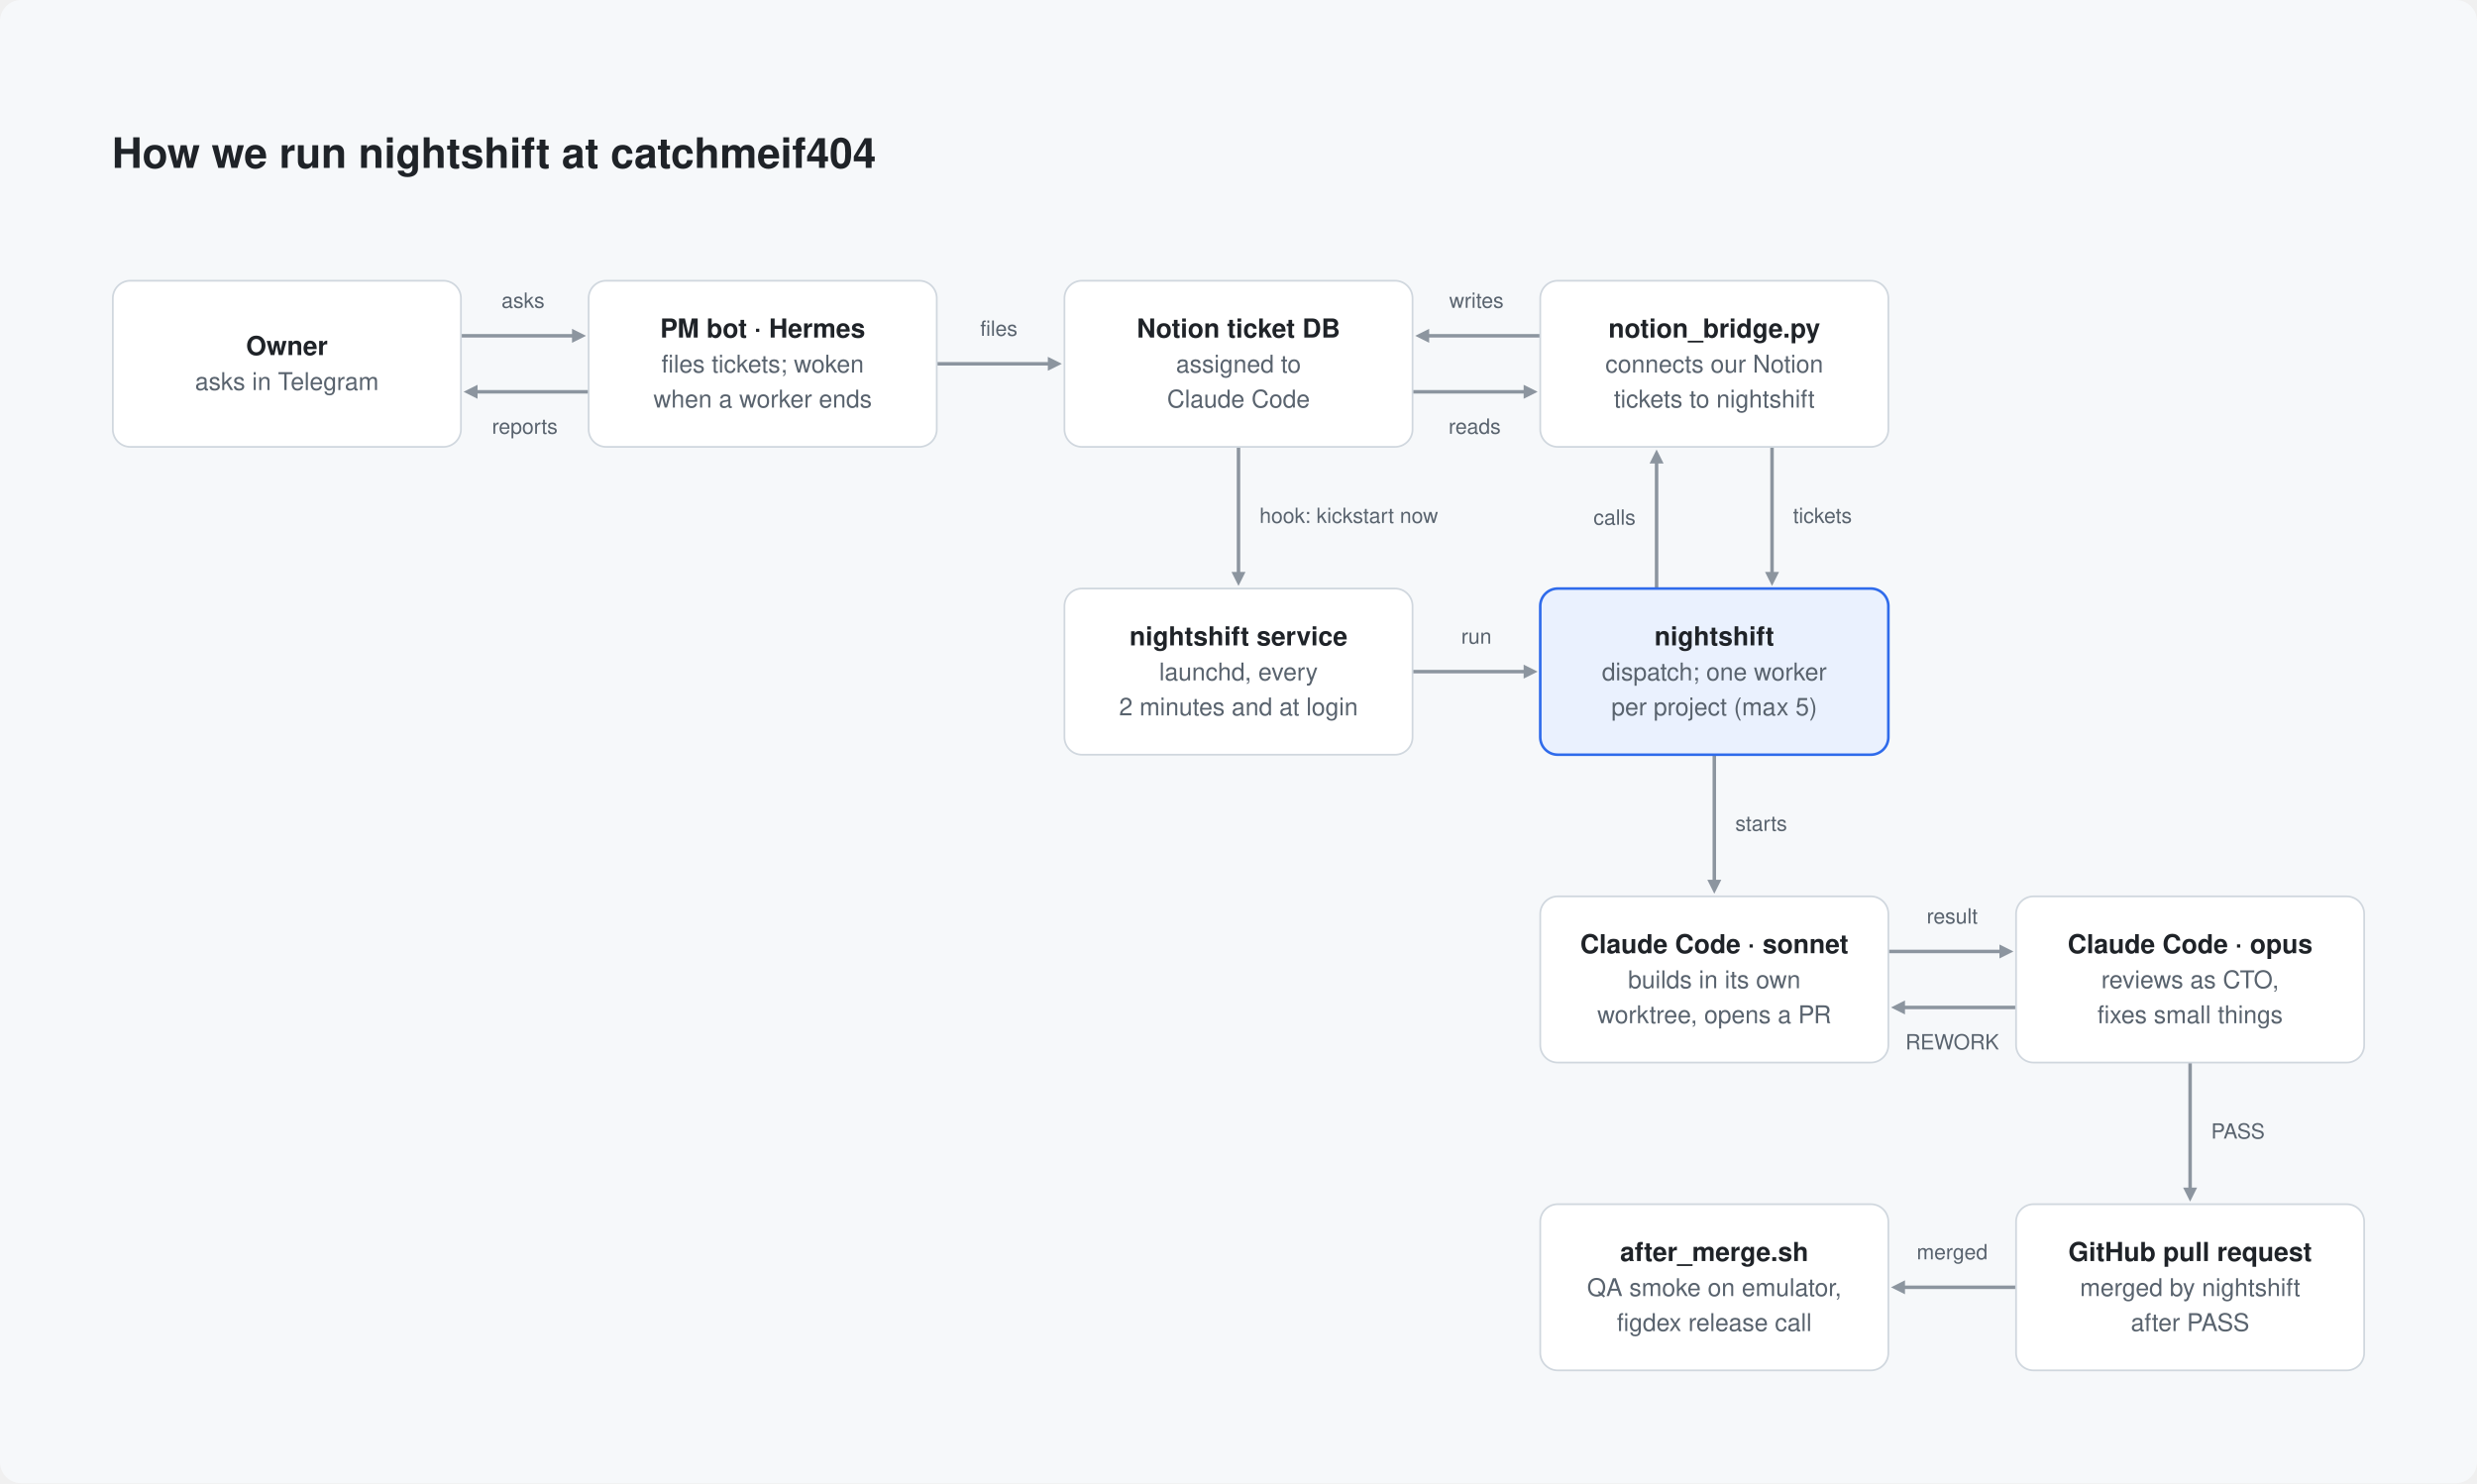
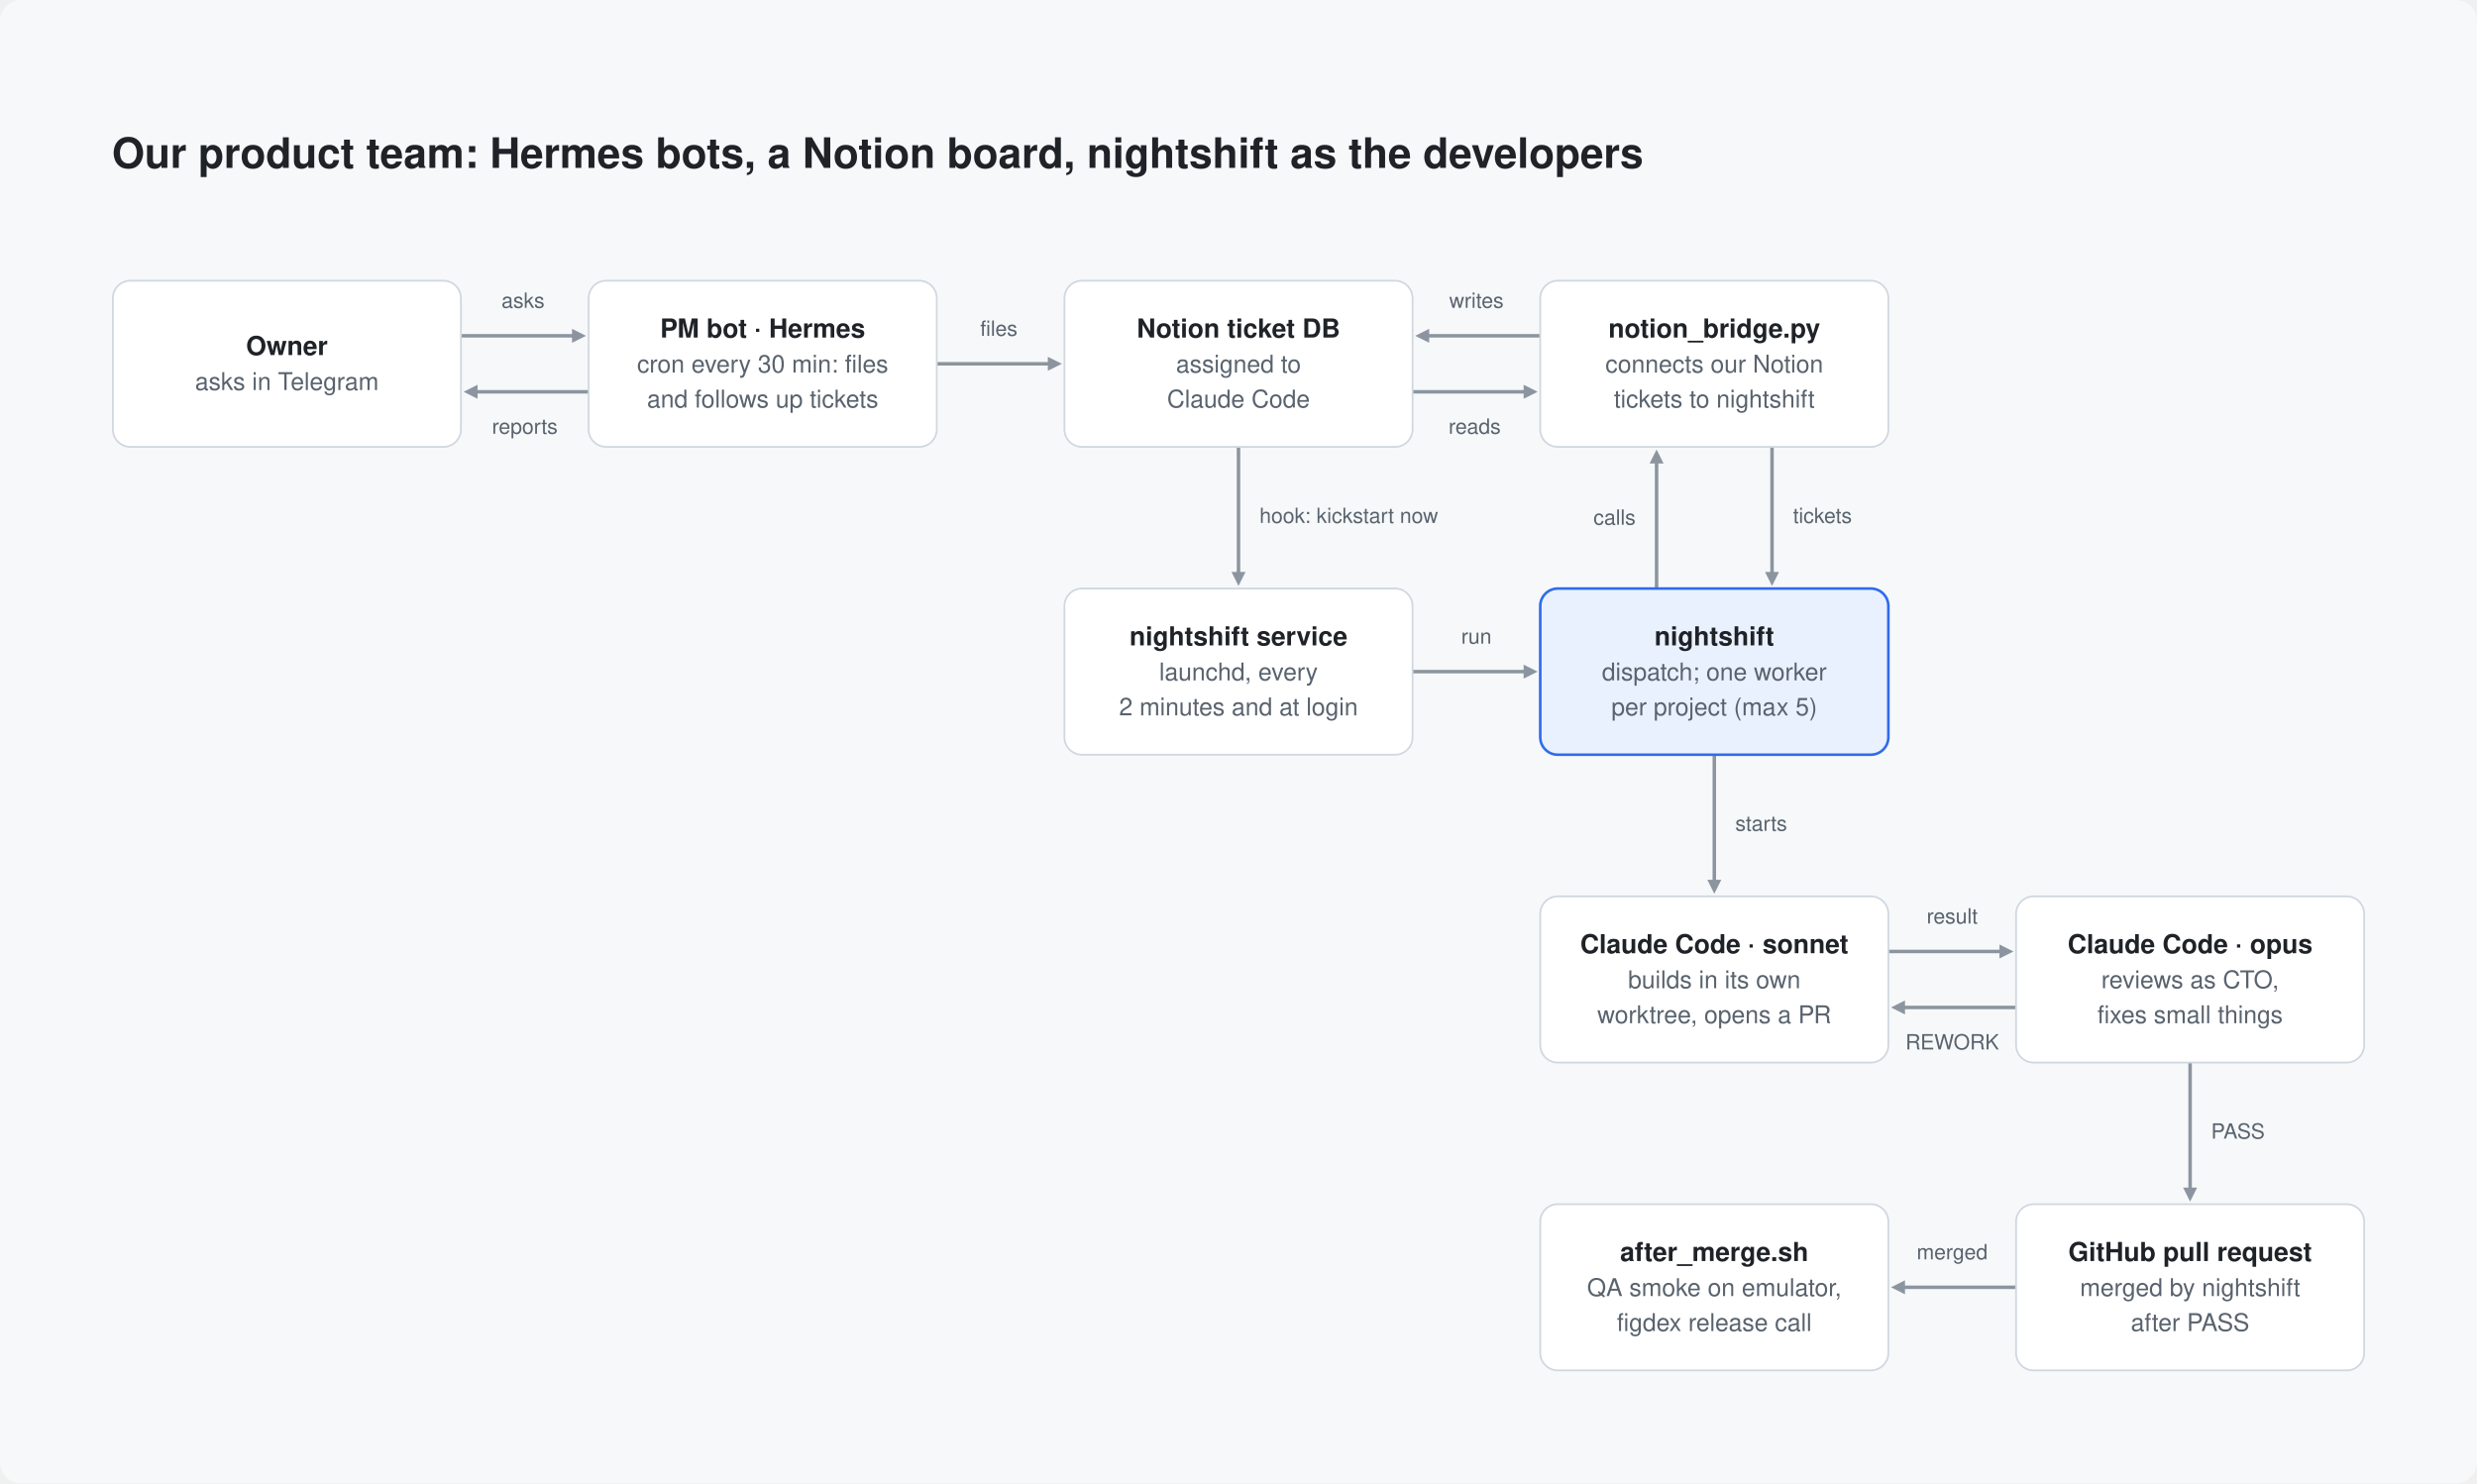
- <svg xmlns="http://www.w3.org/2000/svg" width="1416" height="848" viewBox="0 0 1416 848" role="img" aria-label="How we run nightshift at catchmeif404">
+ <svg xmlns="http://www.w3.org/2000/svg" width="1416" height="848" viewBox="0 0 1416 848" role="img" aria-label="Our product team: Hermes bots, a Notion board, nightshift as the developers">
  <style>
.bg{fill:#f6f8fa} .card{fill:#ffffff;stroke:#d0d7de} .accent{fill:#eaf1fe;stroke:#2f6beb;stroke-width:1.5} .dashed{fill:#ffffff;stroke:#8c959f;stroke-dasharray:6 5}
.t{font-family:-apple-system, BlinkMacSystemFont, 'Segoe UI', 'Apple SD Gothic Neo', 'Noto Sans KR', Helvetica, Arial, sans-serif;fill:#1f2328} .m{fill:#59636e} .ln{stroke:#8c959f;stroke-width:2;fill:none;stroke-linecap:round} .hd{fill:#8c959f} .lb{font-family:-apple-system, BlinkMacSystemFont, 'Segoe UI', 'Apple SD Gothic Neo', 'Noto Sans KR', Helvetica, Arial, sans-serif;font-size:12px;fill:#59636e}
@media (prefers-color-scheme: dark){.bg{fill:#0d1117} .card,.dashed{fill:#161b22;stroke:#3d444d} .accent{fill:#0f2a5c;stroke:#4c8dff} .t{fill:#e6edf3} .m,.lb{fill:#9198a1} .ln{stroke:#6e7681} .hd{fill:#6e7681}}
</style>
  <defs>
    <marker id="h" orient="auto" markerWidth="5" markerHeight="5" refX="2" refY="2" overflow="visible">
      <path class="hd" d="M0 0 L4 2 L0 4 Z" />
    </marker>
  </defs>
  <rect class="bg" x="0" y="0" width="1416" height="848" rx="12" />
-   <text class="t" x="64" y="96" font-size="24" font-weight="600">How we run nightshift at catchmeif404</text>
+   <text class="t" x="64" y="96" font-size="24" font-weight="600">Our product team: Hermes bots, a Notion board, nightshift as the developers</text>
  <path class="ln" d="M 264 192 L 331 192" marker-end="url(#h)" />
  <text class="lb" x="299" y="176" text-anchor="middle">asks</text>
  <path class="ln" d="M 336 224 L 269 224" marker-end="url(#h)" />
  <text class="lb" x="300" y="248" text-anchor="middle">reports</text>
  <path class="ln" d="M 536 208 L 603 208" marker-end="url(#h)" />
  <text class="lb" x="571" y="192" text-anchor="middle">files</text>
  <path class="ln" d="M 880 192 L 813 192" marker-end="url(#h)" />
  <text class="lb" x="844" y="176" text-anchor="middle">writes</text>
  <path class="ln" d="M 808 224 L 875 224" marker-end="url(#h)" />
  <text class="lb" x="843" y="248" text-anchor="middle">reads</text>
  <path class="ln" d="M 708 256 L 708 331" marker-end="url(#h)" />
  <text class="lb" x="720" y="299" text-anchor="start">hook: kickstart now</text>
  <path class="ln" d="M 808 384 L 875 384" marker-end="url(#h)" />
  <text class="lb" x="844" y="368" text-anchor="middle">run</text>
  <path class="ln" d="M 947 336 L 947 261" marker-end="url(#h)" />
  <text class="lb" x="935" y="300" text-anchor="end">calls</text>
  <path class="ln" d="M 1013 256 L 1013 331" marker-end="url(#h)" />
  <text class="lb" x="1025" y="299" text-anchor="start">tickets</text>
  <path class="ln" d="M 980 432 L 980 507" marker-end="url(#h)" />
  <text class="lb" x="992" y="475" text-anchor="start">starts</text>
  <path class="ln" d="M 1080 544 L 1147 544" marker-end="url(#h)" />
  <text class="lb" x="1116" y="528" text-anchor="middle">result</text>
  <path class="ln" d="M 1152 576 L 1085 576" marker-end="url(#h)" />
  <text class="lb" x="1116" y="600" text-anchor="middle">REWORK</text>
  <path class="ln" d="M 1252 608 L 1252 683" marker-end="url(#h)" />
  <text class="lb" x="1264" y="651" text-anchor="start">PASS</text>
  <path class="ln" d="M 1152 736 L 1085 736" marker-end="url(#h)" />
  <text class="lb" x="1116" y="720" text-anchor="middle">merged</text>
  <rect class="card" x="64.5" y="160.5" width="199" height="95" rx="10" />
  <text class="t" x="164" y="203" font-size="15" text-anchor="middle" font-weight="600">Owner</text>
  <text class="t m" x="164" y="223" font-size="14" text-anchor="middle">asks in Telegram</text>
  <rect class="card" x="336.5" y="160.5" width="199" height="95" rx="10" />
  <text class="t" x="436" y="193" font-size="15" text-anchor="middle" font-weight="600">PM bot · Hermes</text>
-   <text class="t m" x="436" y="213" font-size="14" text-anchor="middle">files tickets; woken</text>
-   <text class="t m" x="436" y="233" font-size="14" text-anchor="middle">when a worker ends</text>
+   <text class="t m" x="436" y="213" font-size="14" text-anchor="middle">cron every 30 min: files</text>
+   <text class="t m" x="436" y="233" font-size="14" text-anchor="middle">and follows up tickets</text>
  <rect class="card" x="608.5" y="160.5" width="199" height="95" rx="10" />
  <text class="t" x="708" y="193" font-size="15" text-anchor="middle" font-weight="600">Notion ticket DB</text>
  <text class="t m" x="708" y="213" font-size="14" text-anchor="middle">assigned to</text>
  <text class="t m" x="708" y="233" font-size="14" text-anchor="middle">Claude Code</text>
  <rect class="card" x="880.5" y="160.5" width="199" height="95" rx="10" />
  <text class="t" x="980" y="193" font-size="15" text-anchor="middle" font-weight="600">notion_bridge.py</text>
  <text class="t m" x="980" y="213" font-size="14" text-anchor="middle">connects our Notion</text>
  <text class="t m" x="980" y="233" font-size="14" text-anchor="middle">tickets to nightshift</text>
  <rect class="card" x="608.5" y="336.5" width="199" height="95" rx="10" />
  <text class="t" x="708" y="369" font-size="15" text-anchor="middle" font-weight="600">nightshift service</text>
  <text class="t m" x="708" y="389" font-size="14" text-anchor="middle">launchd, every</text>
  <text class="t m" x="708" y="409" font-size="14" text-anchor="middle">2 minutes and at login</text>
  <rect class="accent" x="880.5" y="336.5" width="199" height="95" rx="10" />
  <text class="t" x="980" y="369" font-size="15" text-anchor="middle" font-weight="600">nightshift</text>
  <text class="t m" x="980" y="389" font-size="14" text-anchor="middle">dispatch; one worker</text>
  <text class="t m" x="980" y="409" font-size="14" text-anchor="middle">per project (max 5)</text>
  <rect class="card" x="880.5" y="512.5" width="199" height="95" rx="10" />
  <text class="t" x="980" y="545" font-size="15" text-anchor="middle" font-weight="600">Claude Code · sonnet</text>
  <text class="t m" x="980" y="565" font-size="14" text-anchor="middle">builds in its own</text>
  <text class="t m" x="980" y="585" font-size="14" text-anchor="middle">worktree, opens a PR</text>
  <rect class="card" x="1152.5" y="512.5" width="199" height="95" rx="10" />
  <text class="t" x="1252" y="545" font-size="15" text-anchor="middle" font-weight="600">Claude Code · opus</text>
  <text class="t m" x="1252" y="565" font-size="14" text-anchor="middle">reviews as CTO,</text>
  <text class="t m" x="1252" y="585" font-size="14" text-anchor="middle">fixes small things</text>
  <rect class="card" x="1152.5" y="688.5" width="199" height="95" rx="10" />
  <text class="t" x="1252" y="721" font-size="15" text-anchor="middle" font-weight="600">GitHub pull request</text>
  <text class="t m" x="1252" y="741" font-size="14" text-anchor="middle">merged by nightshift</text>
  <text class="t m" x="1252" y="761" font-size="14" text-anchor="middle">after PASS</text>
  <rect class="card" x="880.5" y="688.5" width="199" height="95" rx="10" />
  <text class="t" x="980" y="721" font-size="15" text-anchor="middle" font-weight="600">after_merge.sh</text>
  <text class="t m" x="980" y="741" font-size="14" text-anchor="middle">QA smoke on emulator,</text>
  <text class="t m" x="980" y="761" font-size="14" text-anchor="middle">figdex release call</text>
</svg>
